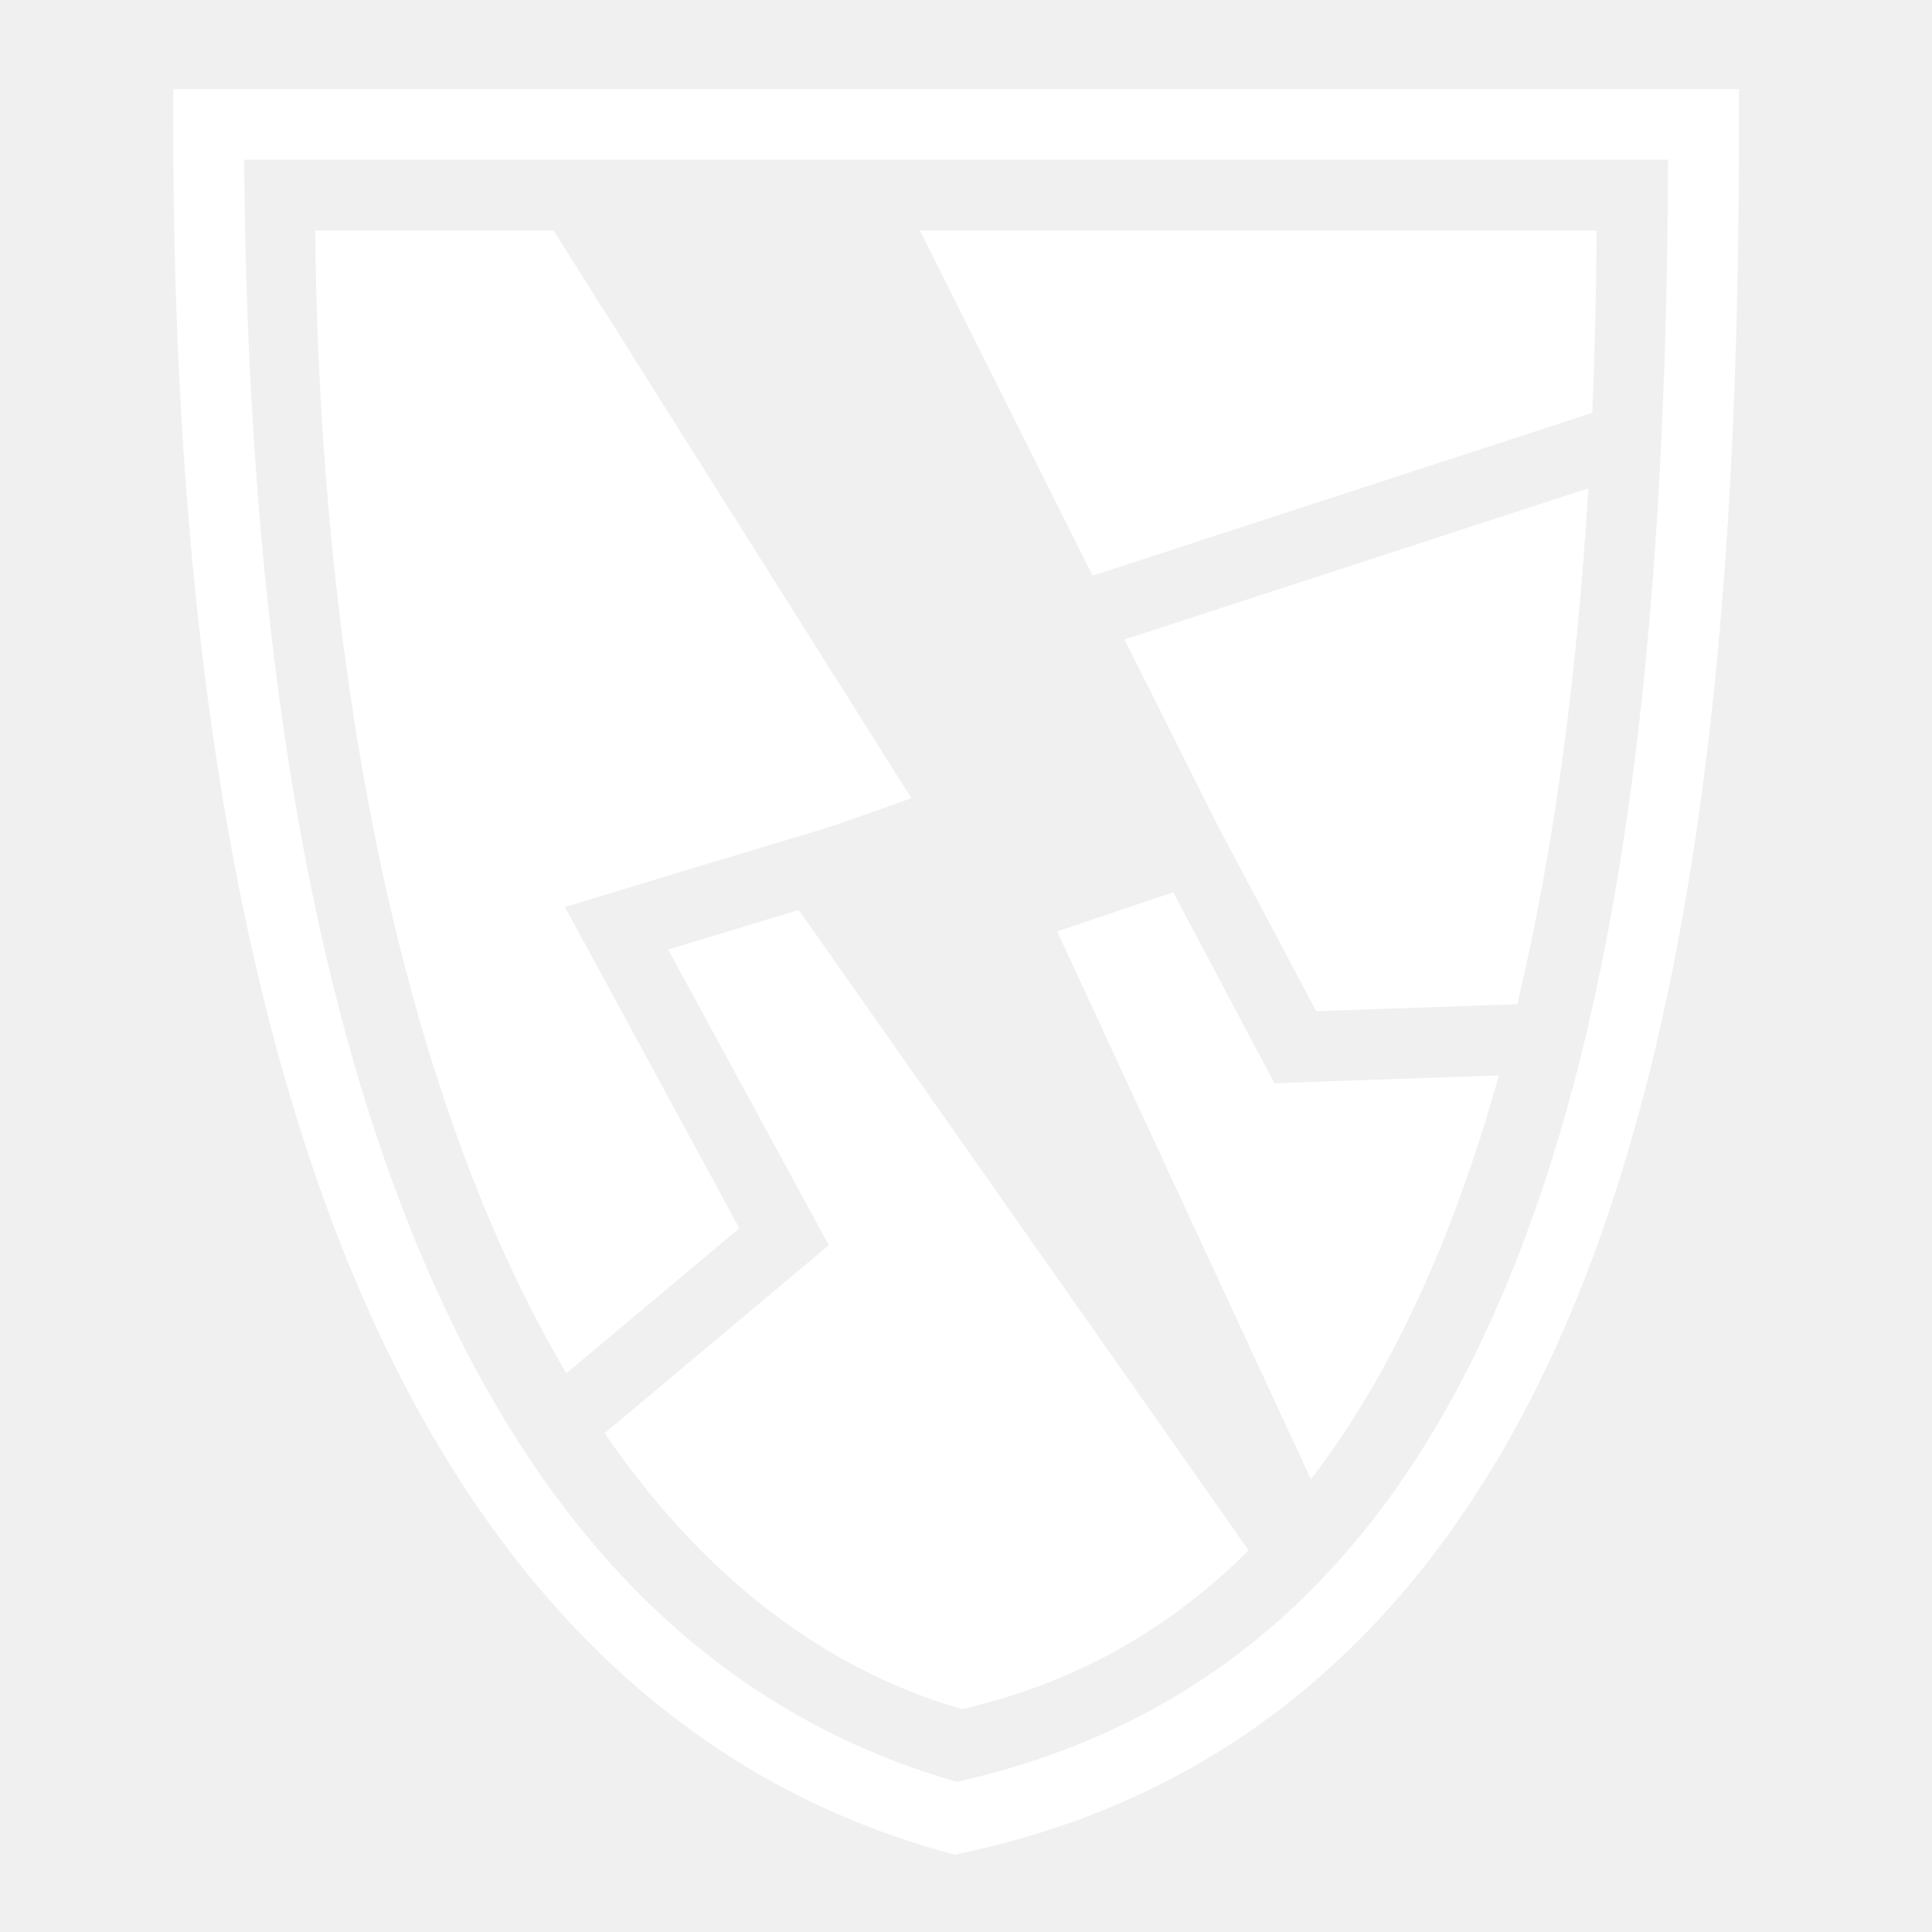
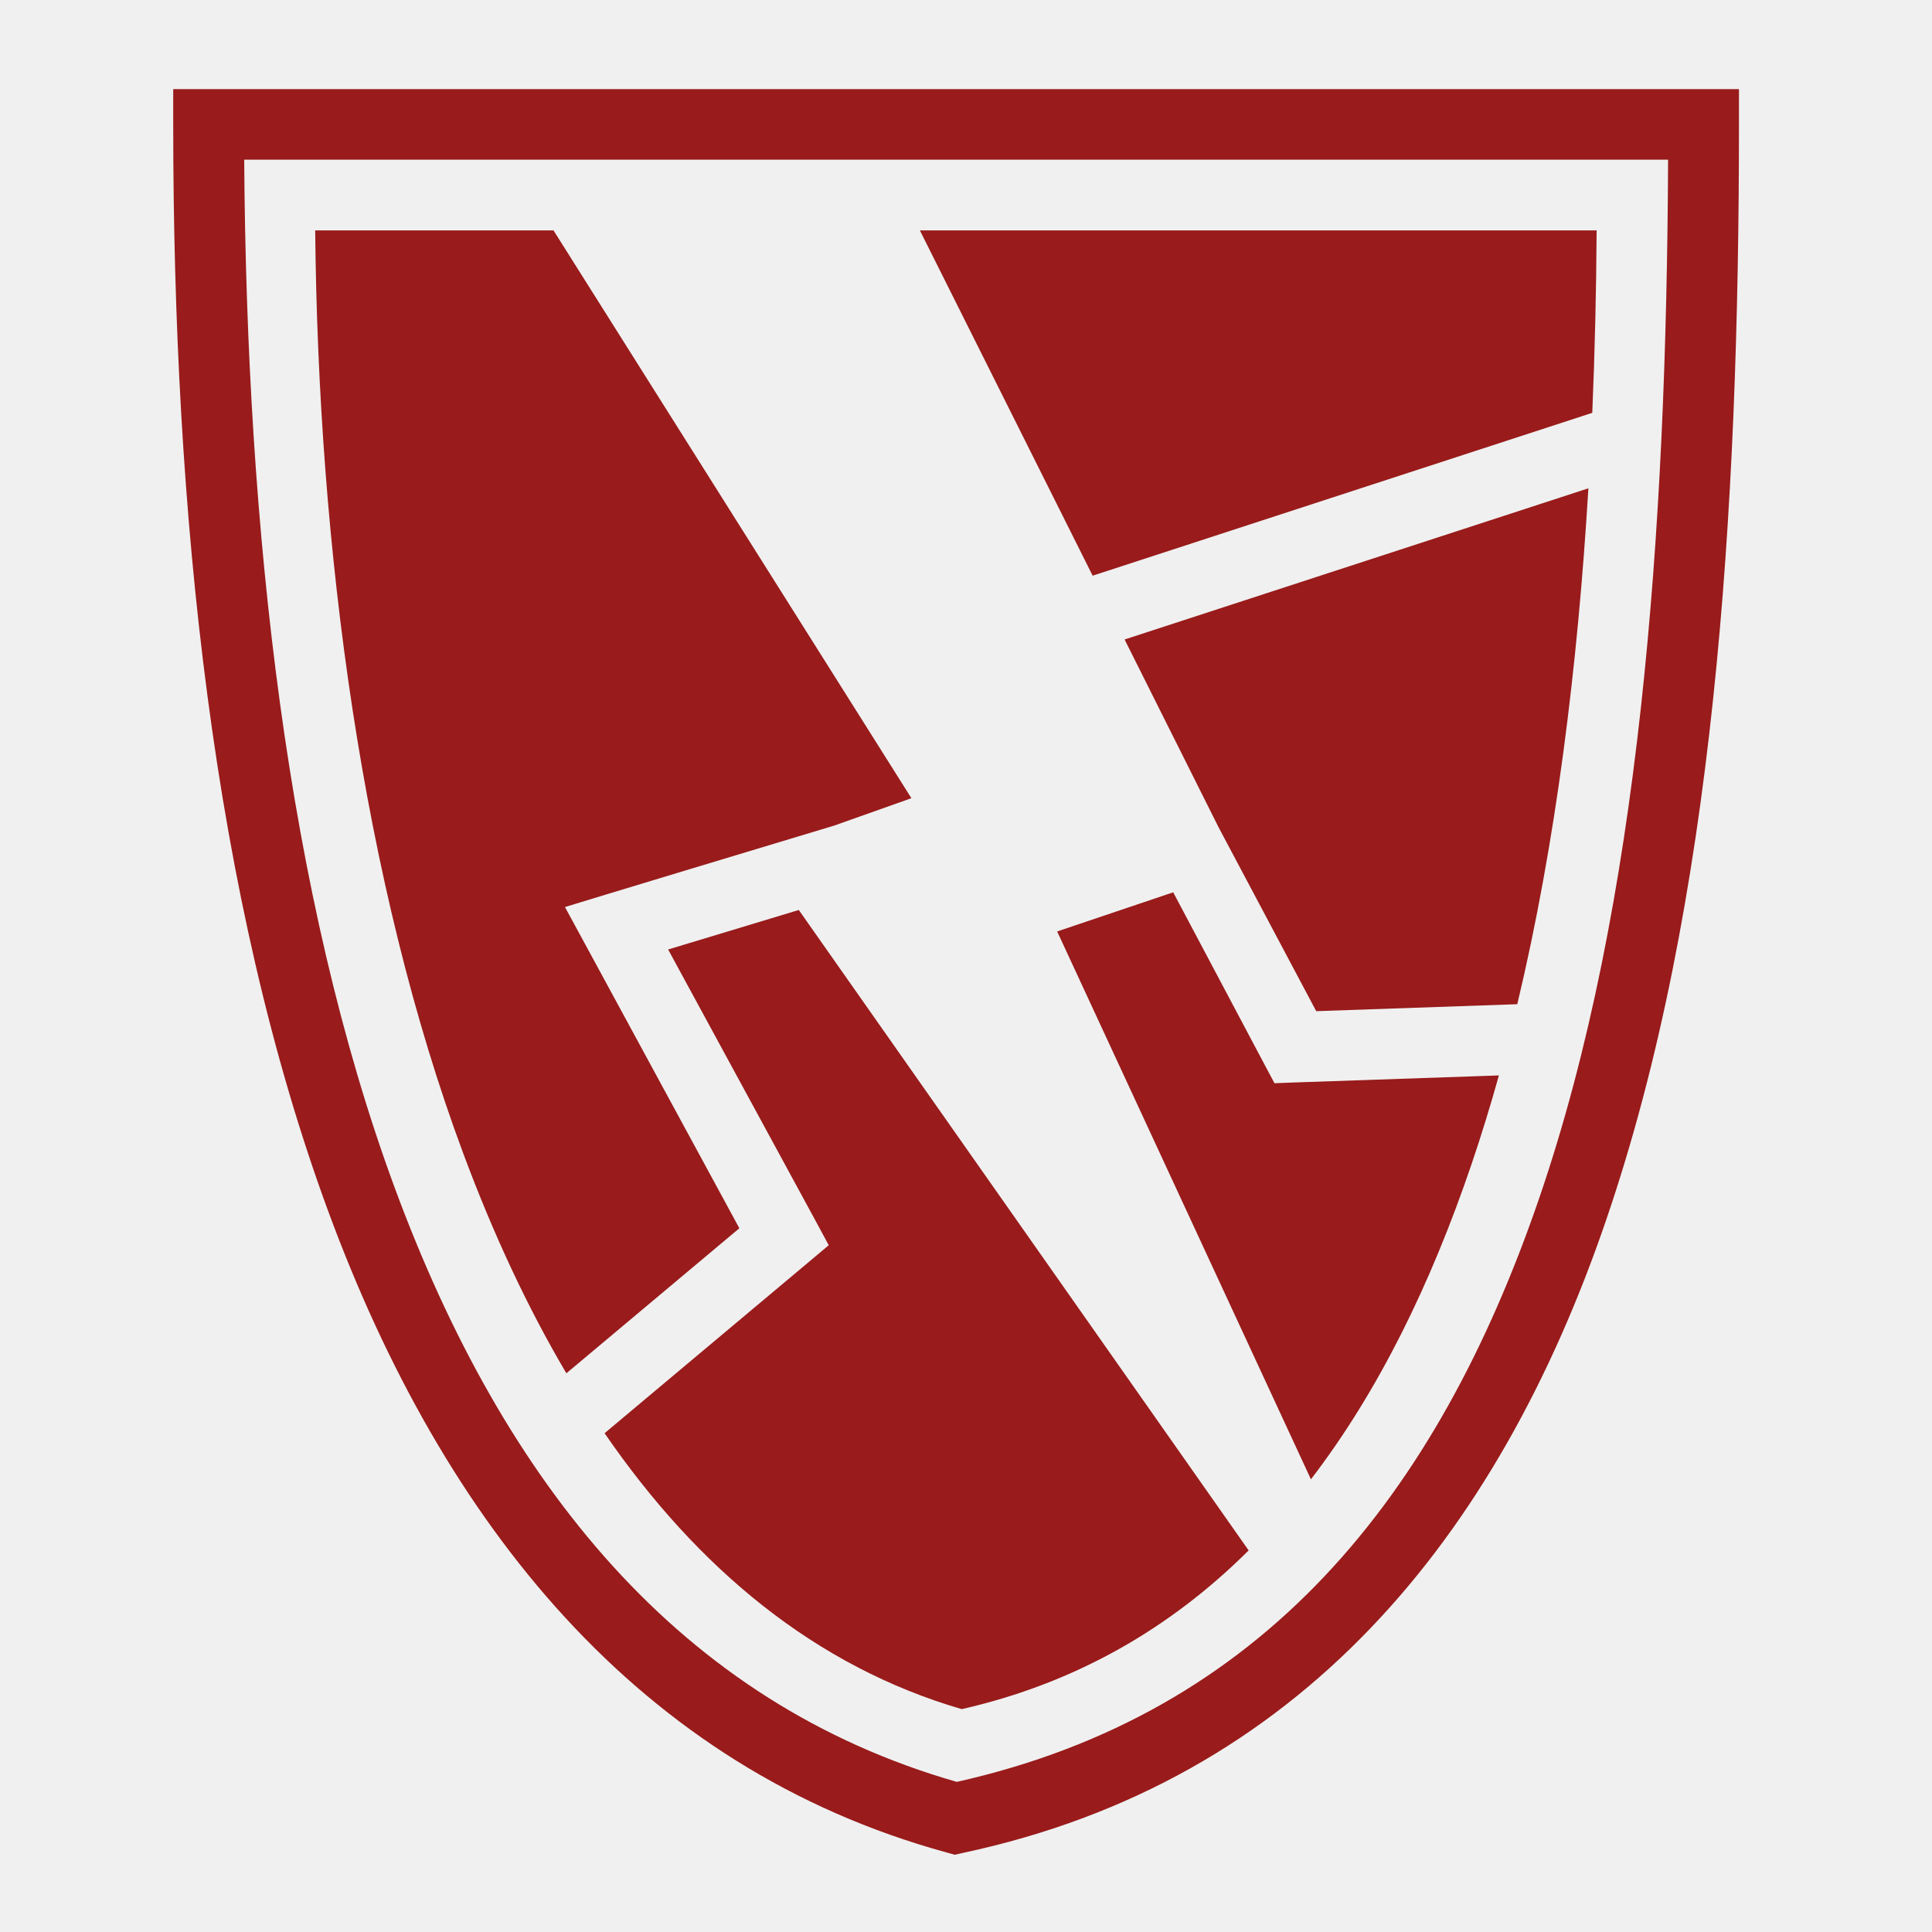
<svg xmlns="http://www.w3.org/2000/svg" viewBox="0 0 512 512">
-   <path fill="#fff" d="M45.906 23.625v9.344c0 102.68 10.49 205.087 41.125 288.155 30.637 83.068 82.364 147.415 163.75 169.78l2.22.626 2.22-.5C344.49 472 396.864 407.39 425.593 323.47c28.728-83.92 35.25-187.777 35.25-290.5v-9.345H45.906zM64.72 42.313H442.06c-.413 98.8-7.497 197.342-34.125 275.125-27.21 79.487-73.39 136.637-154.375 154.78-73.28-21.03-119.914-78.696-149-157.562-28.475-77.212-39.206-174.13-39.843-272.344zm18.81 18.75c.807 84.13 12.486 172.823 39.314 244.812 7.825 20.998 16.874 40.495 27.25 58.063l45.844-38.438-40.75-75.063-5.47-10.062 10.97-3.344s38.865-11.786 60.406-18.25l20.437-7.25-94.843-150.468H83.53zm160.25 0l45.782 91.5 132.407-43.157c.69-16.205 1.053-32.366 1.155-48.344H243.78zm177.157 68.343L298.031 169.47l24.908 49.78 25.875 48.72 53.28-1.845c10.245-42.834 16.03-89.664 18.844-136.72zM310.908 236.47l-30.75 10.374 67.25 145.187c17.813-23.2 31.737-51.6 42.624-83.686 2.578-7.595 4.966-15.39 7.19-23.344l-53.626 1.844-5.844.22-2.75-5.158-24.094-45.437zm-99.22 4.686c-13.133 3.972-27.346 8.262-34.625 10.47L216 323.28l3.625 6.72-5.844 4.906-53.56 44.906c24.67 35.91 55.887 61.828 94.655 73.125 30.34-6.91 55.36-21.496 76.03-42.062L211.69 241.155z" />
+   <path fill="#991b1b" d="M45.906 23.625v9.344c0 102.68 10.49 205.087 41.125 288.155 30.637 83.068 82.364 147.415 163.75 169.78l2.22.626 2.22-.5C344.49 472 396.864 407.39 425.593 323.47c28.728-83.92 35.25-187.777 35.25-290.5v-9.345H45.906zM64.72 42.313H442.06c-.413 98.8-7.497 197.342-34.125 275.125-27.21 79.487-73.39 136.637-154.375 154.78-73.28-21.03-119.914-78.696-149-157.562-28.475-77.212-39.206-174.13-39.843-272.344zm18.81 18.75c.807 84.13 12.486 172.823 39.314 244.812 7.825 20.998 16.874 40.495 27.25 58.063l45.844-38.438-40.75-75.063-5.47-10.062 10.97-3.344s38.865-11.786 60.406-18.25l20.437-7.25-94.843-150.468H83.53zm160.25 0l45.782 91.5 132.407-43.157c.69-16.205 1.053-32.366 1.155-48.344H243.78zm177.157 68.343L298.031 169.47l24.908 49.78 25.875 48.72 53.28-1.845c10.245-42.834 16.03-89.664 18.844-136.72zM310.908 236.47l-30.75 10.374 67.25 145.187c17.813-23.2 31.737-51.6 42.624-83.686 2.578-7.595 4.966-15.39 7.19-23.344l-53.626 1.844-5.844.22-2.75-5.158-24.094-45.437zm-99.22 4.686c-13.133 3.972-27.346 8.262-34.625 10.47L216 323.28l3.625 6.72-5.844 4.906-53.56 44.906c24.67 35.91 55.887 61.828 94.655 73.125 30.34-6.91 55.36-21.496 76.03-42.062L211.69 241.155z" />
</svg>
